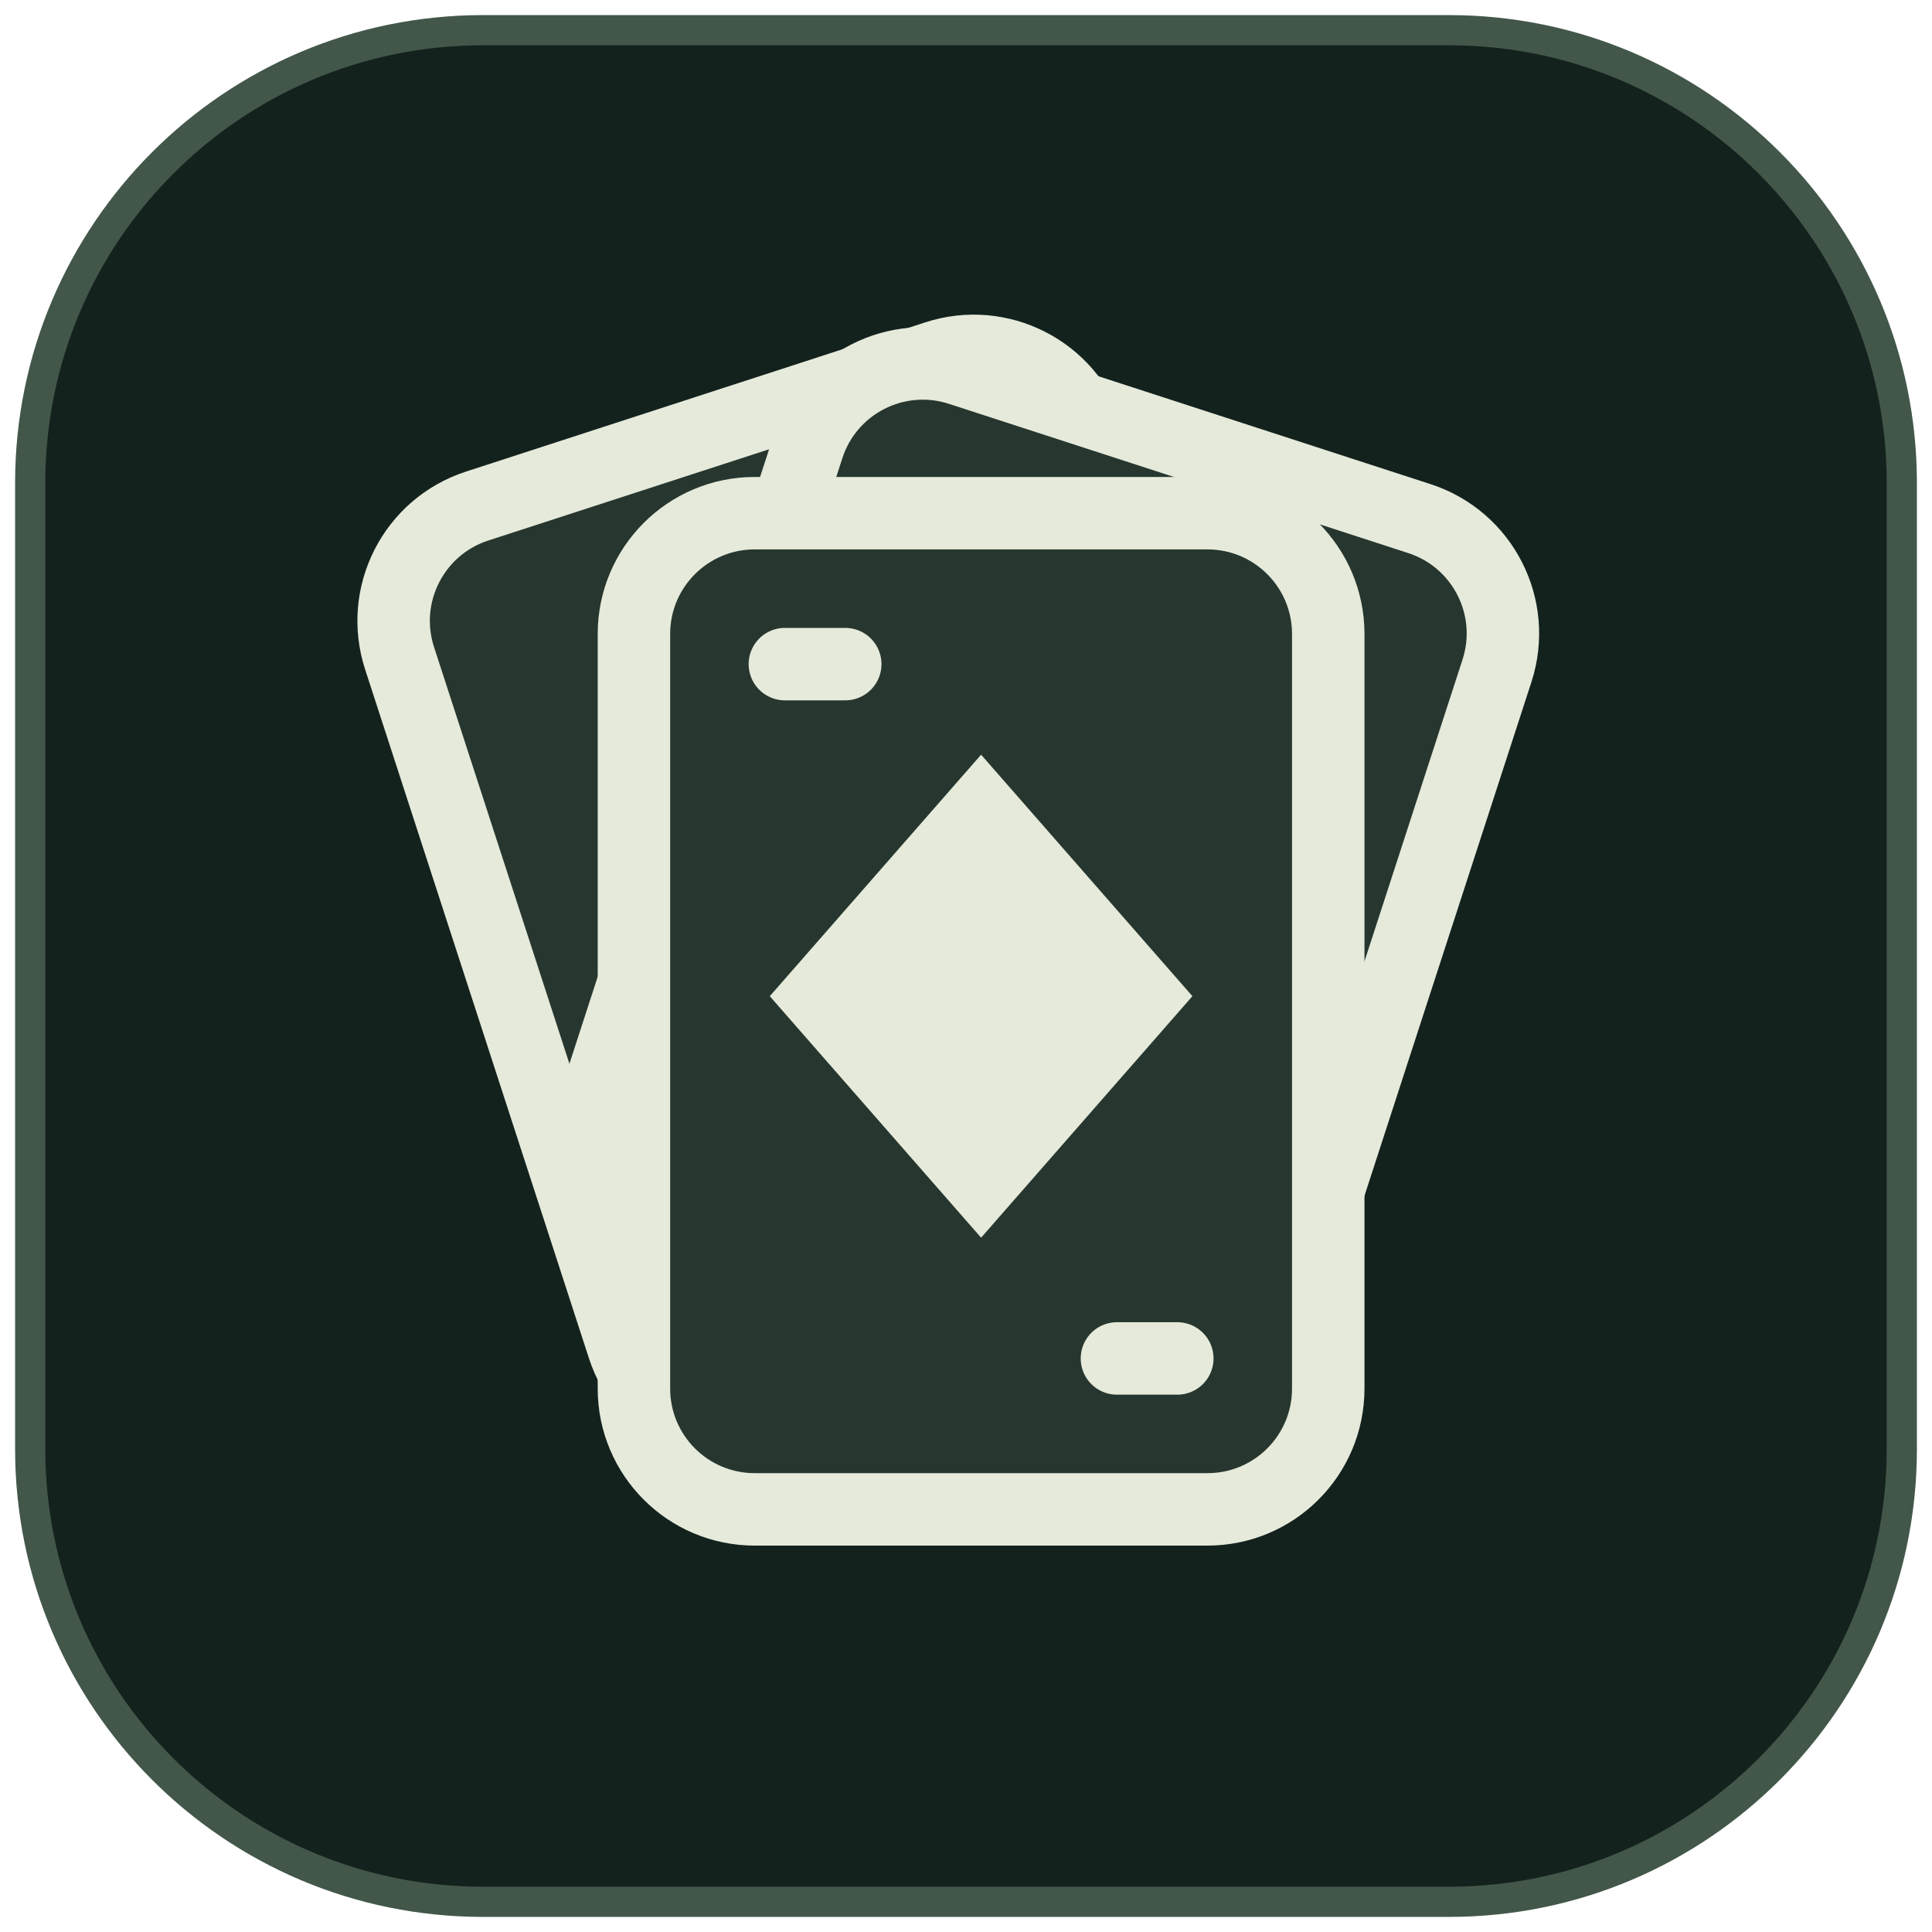
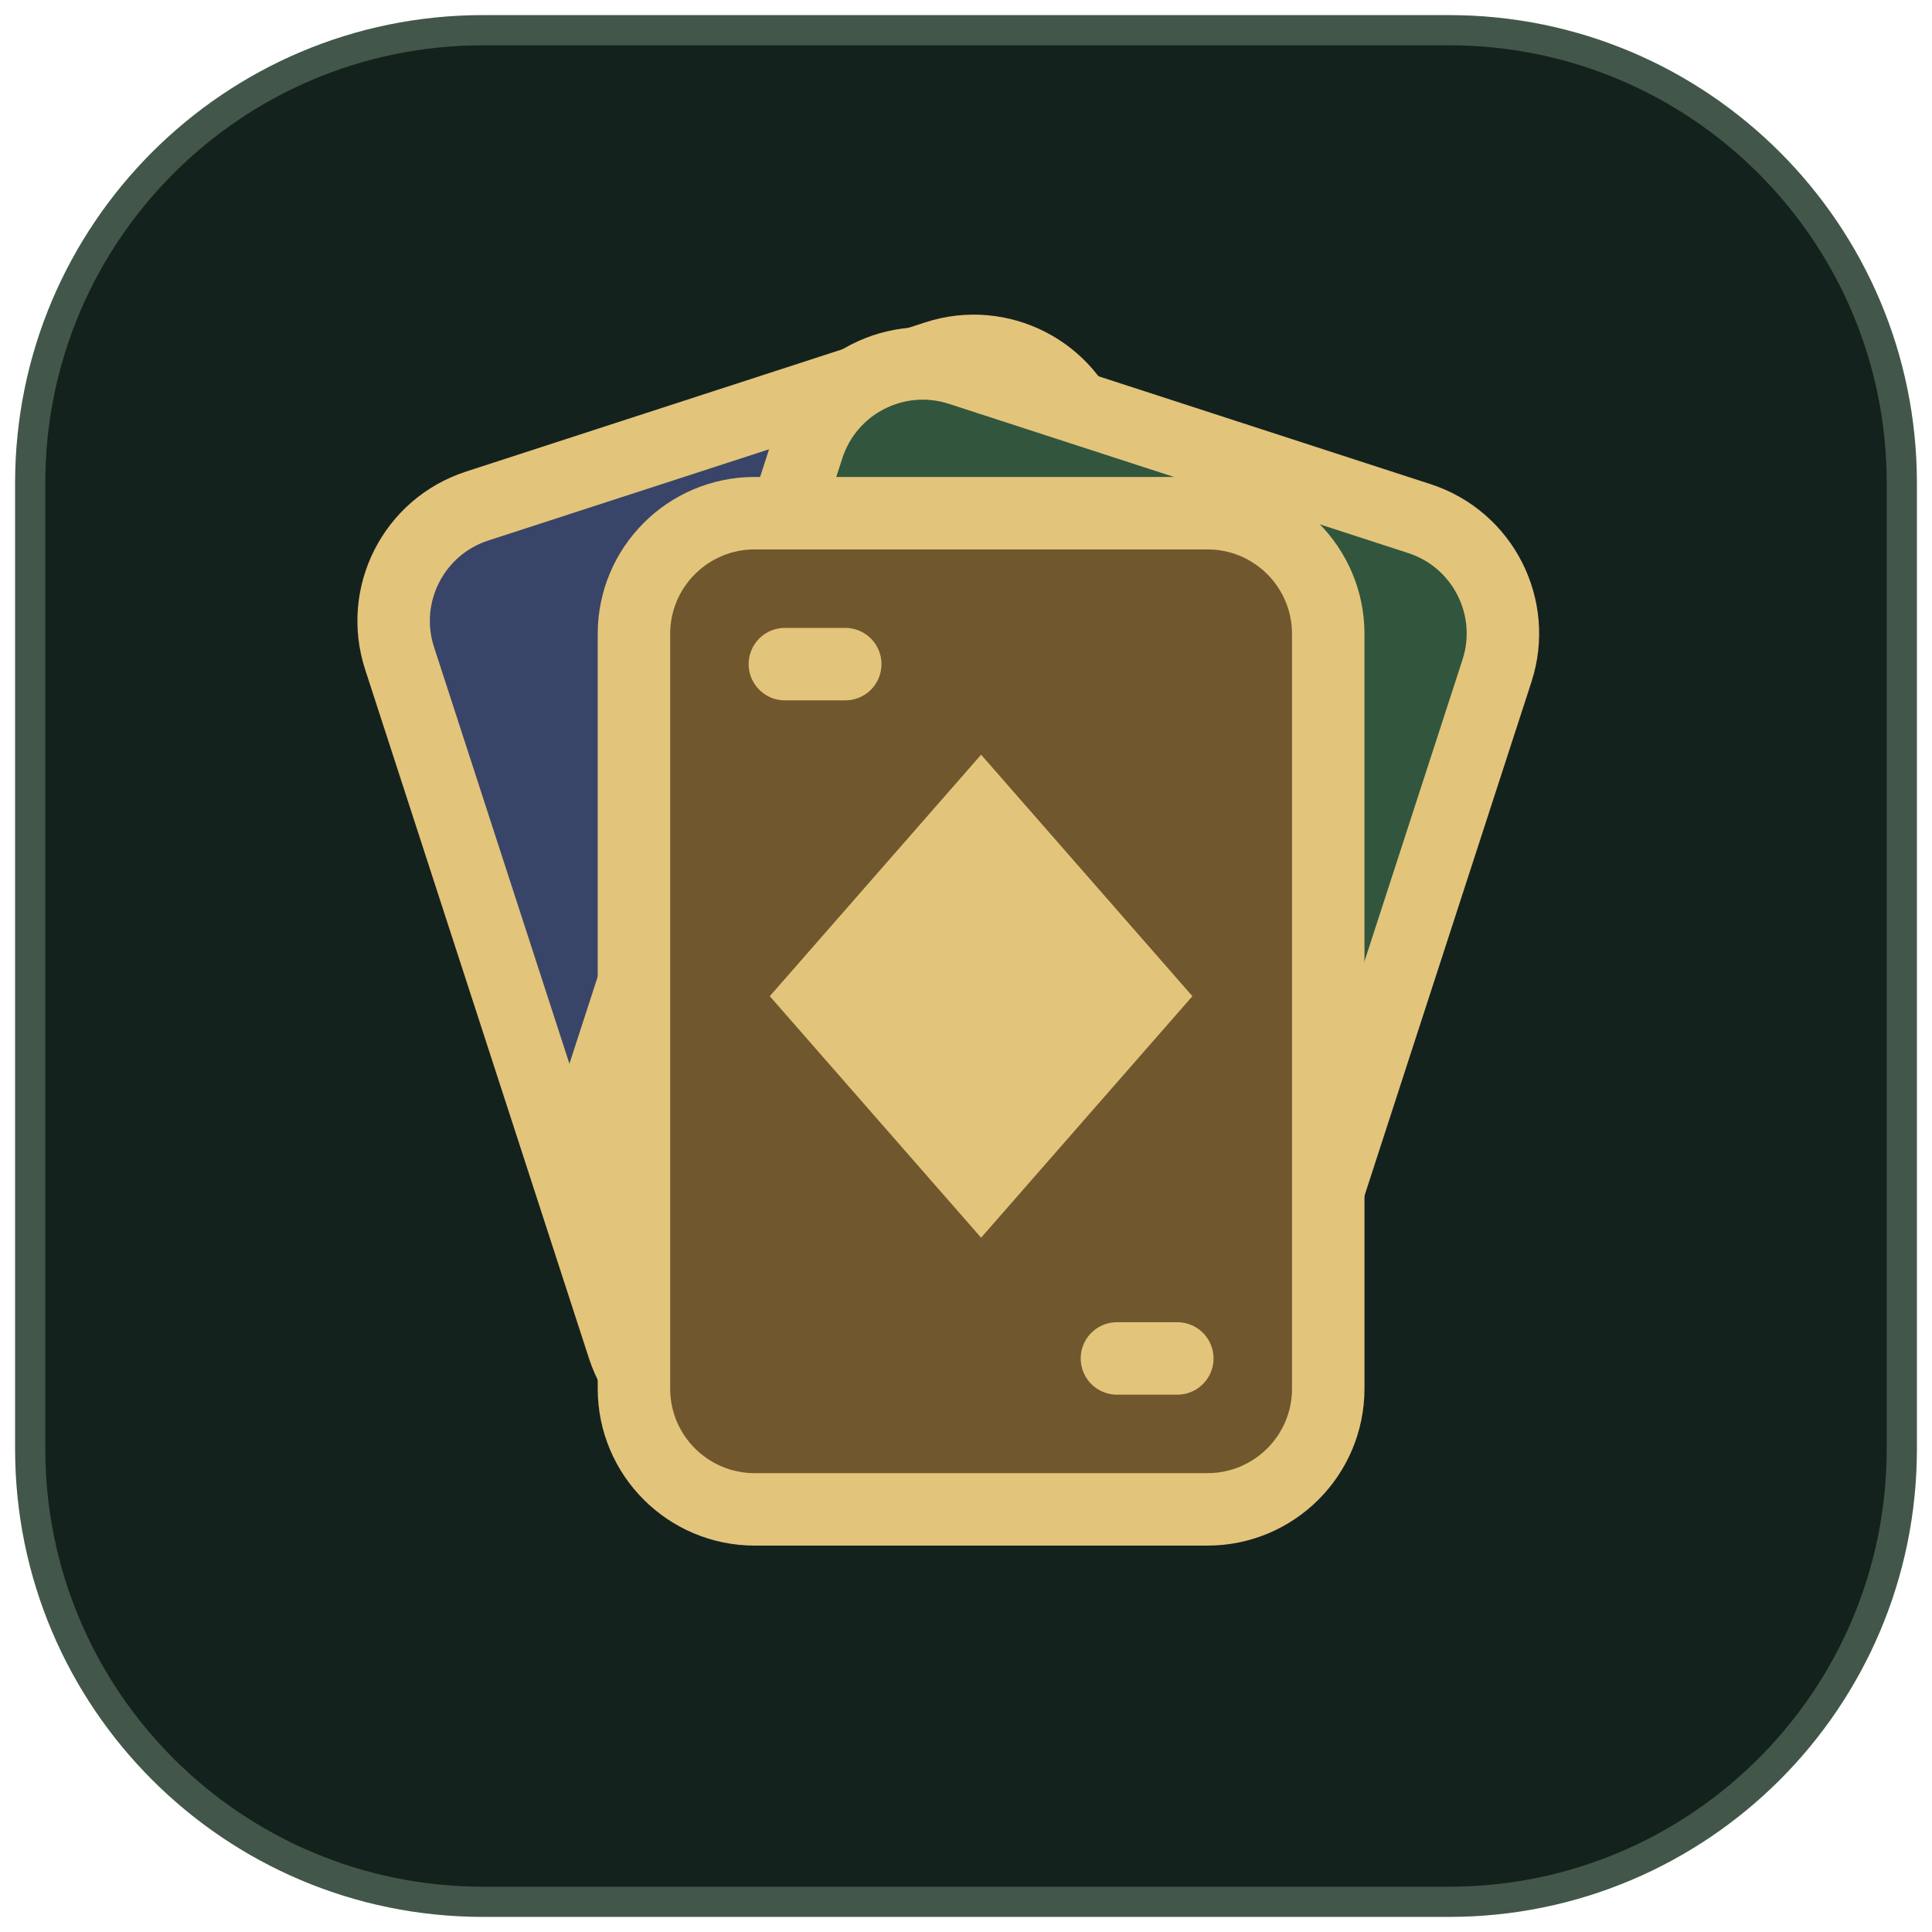
<svg xmlns="http://www.w3.org/2000/svg" viewBox="0 0 64 64" fill="none">
  <rect x="1" y="1" width="62" height="62" rx="15" fill="#14221e" stroke="#42574a" />
-   <g stroke="#e5eadb" stroke-width="2.4" stroke-linecap="round" stroke-linejoin="round">
-     <g fill="#27372f">
+   <g stroke="#e3c47b" stroke-width="2.4" stroke-linecap="round" stroke-linejoin="round">
+     <g fill="#394568">
      <rect x="12" y="18" width="24" height="32" rx="4" transform="rotate(-18 12 18)" />
-       <rect x="28" y="11" width="24" height="32" rx="4" transform="rotate(18 28 11)" />
-       <rect x="21" y="17" width="23" height="33" rx="4" />
+       <rect x="28" y="11" width="24" height="32" rx="4" transform="rotate(18 28 11)" fill="#31563d" />
+       <rect fill="#71572e" x="21" y="17" width="23" height="33" rx="4" />
    </g>
-     <path d="m32.5 25 7 8-7 8-7-8z" fill="#e5eadb" stroke="none" />
+     <path d="m32.5 25 7 8-7 8-7-8z" fill="#e3c47b" stroke="none" />
    <path d="M26 22h2m9 23h2" />
  </g>
</svg>
